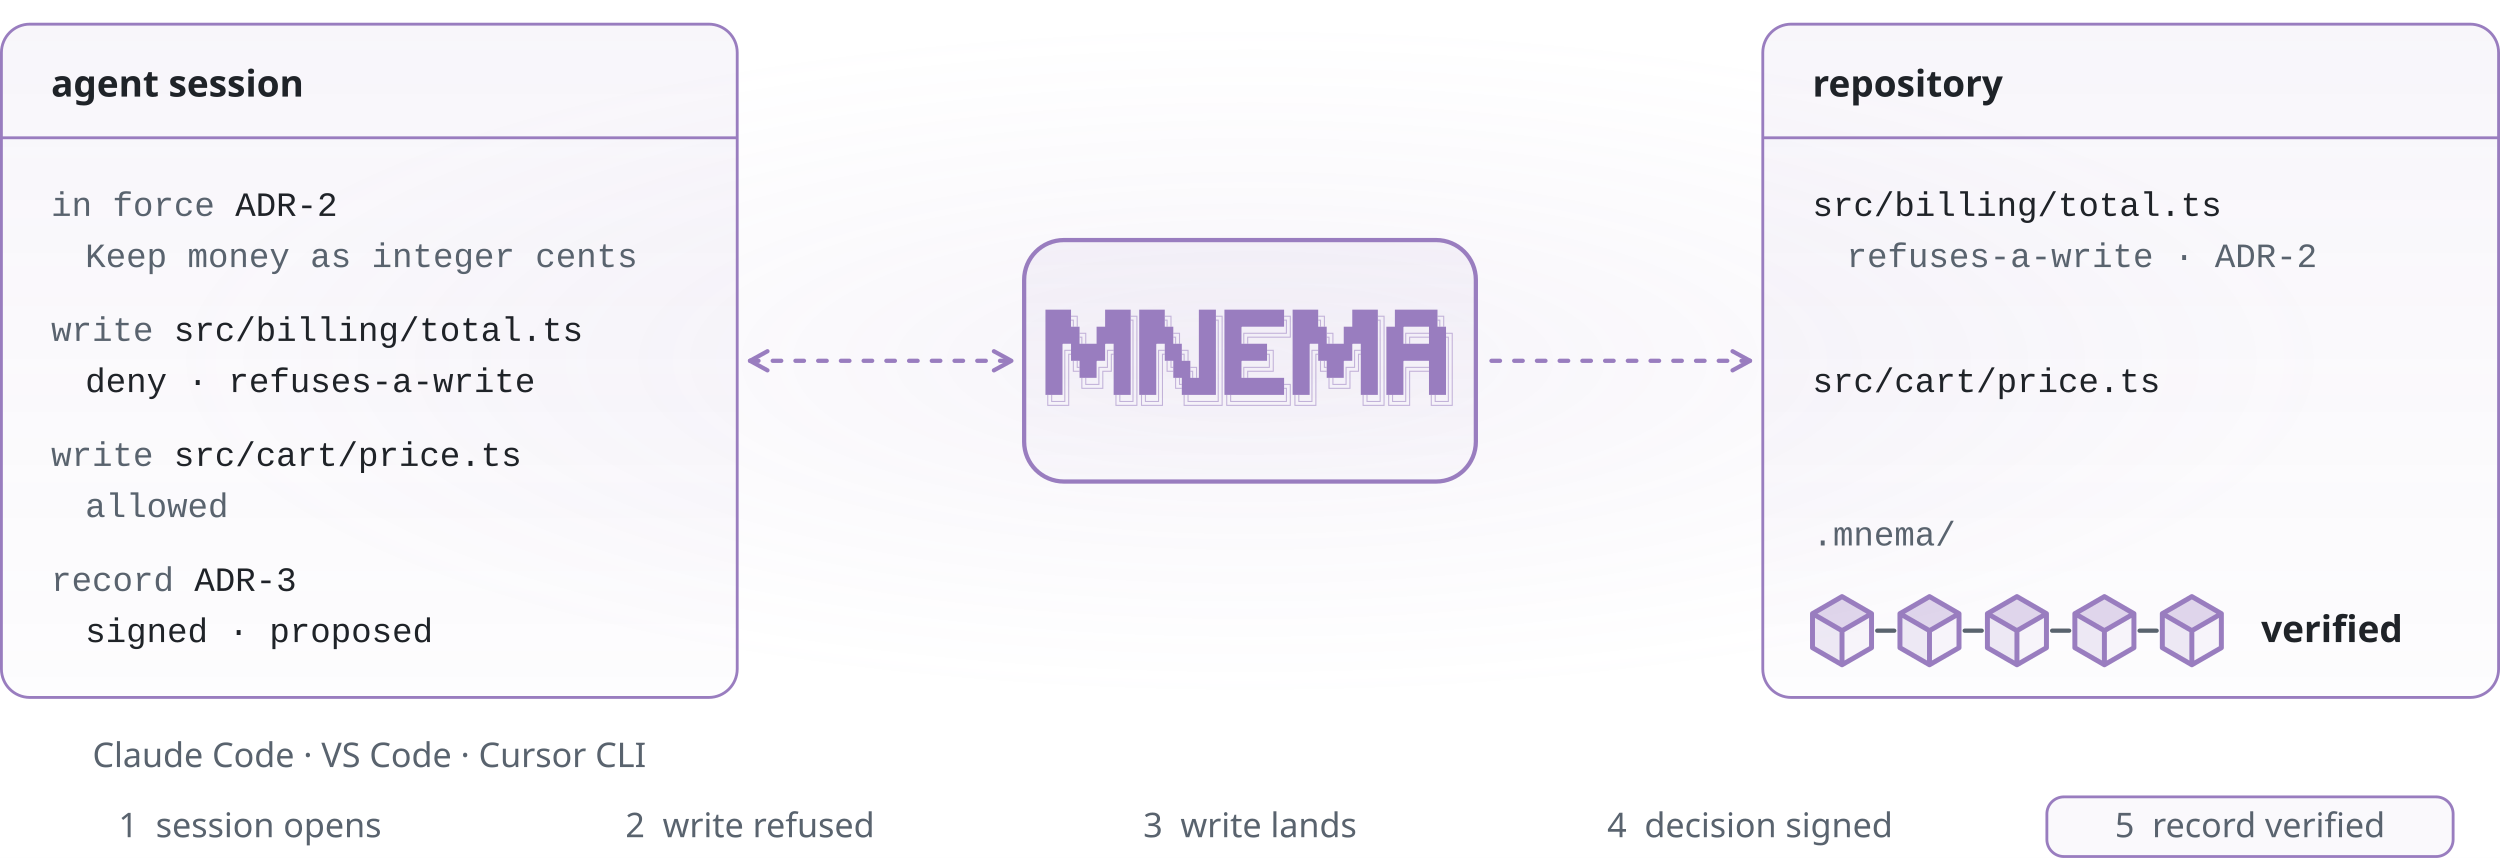
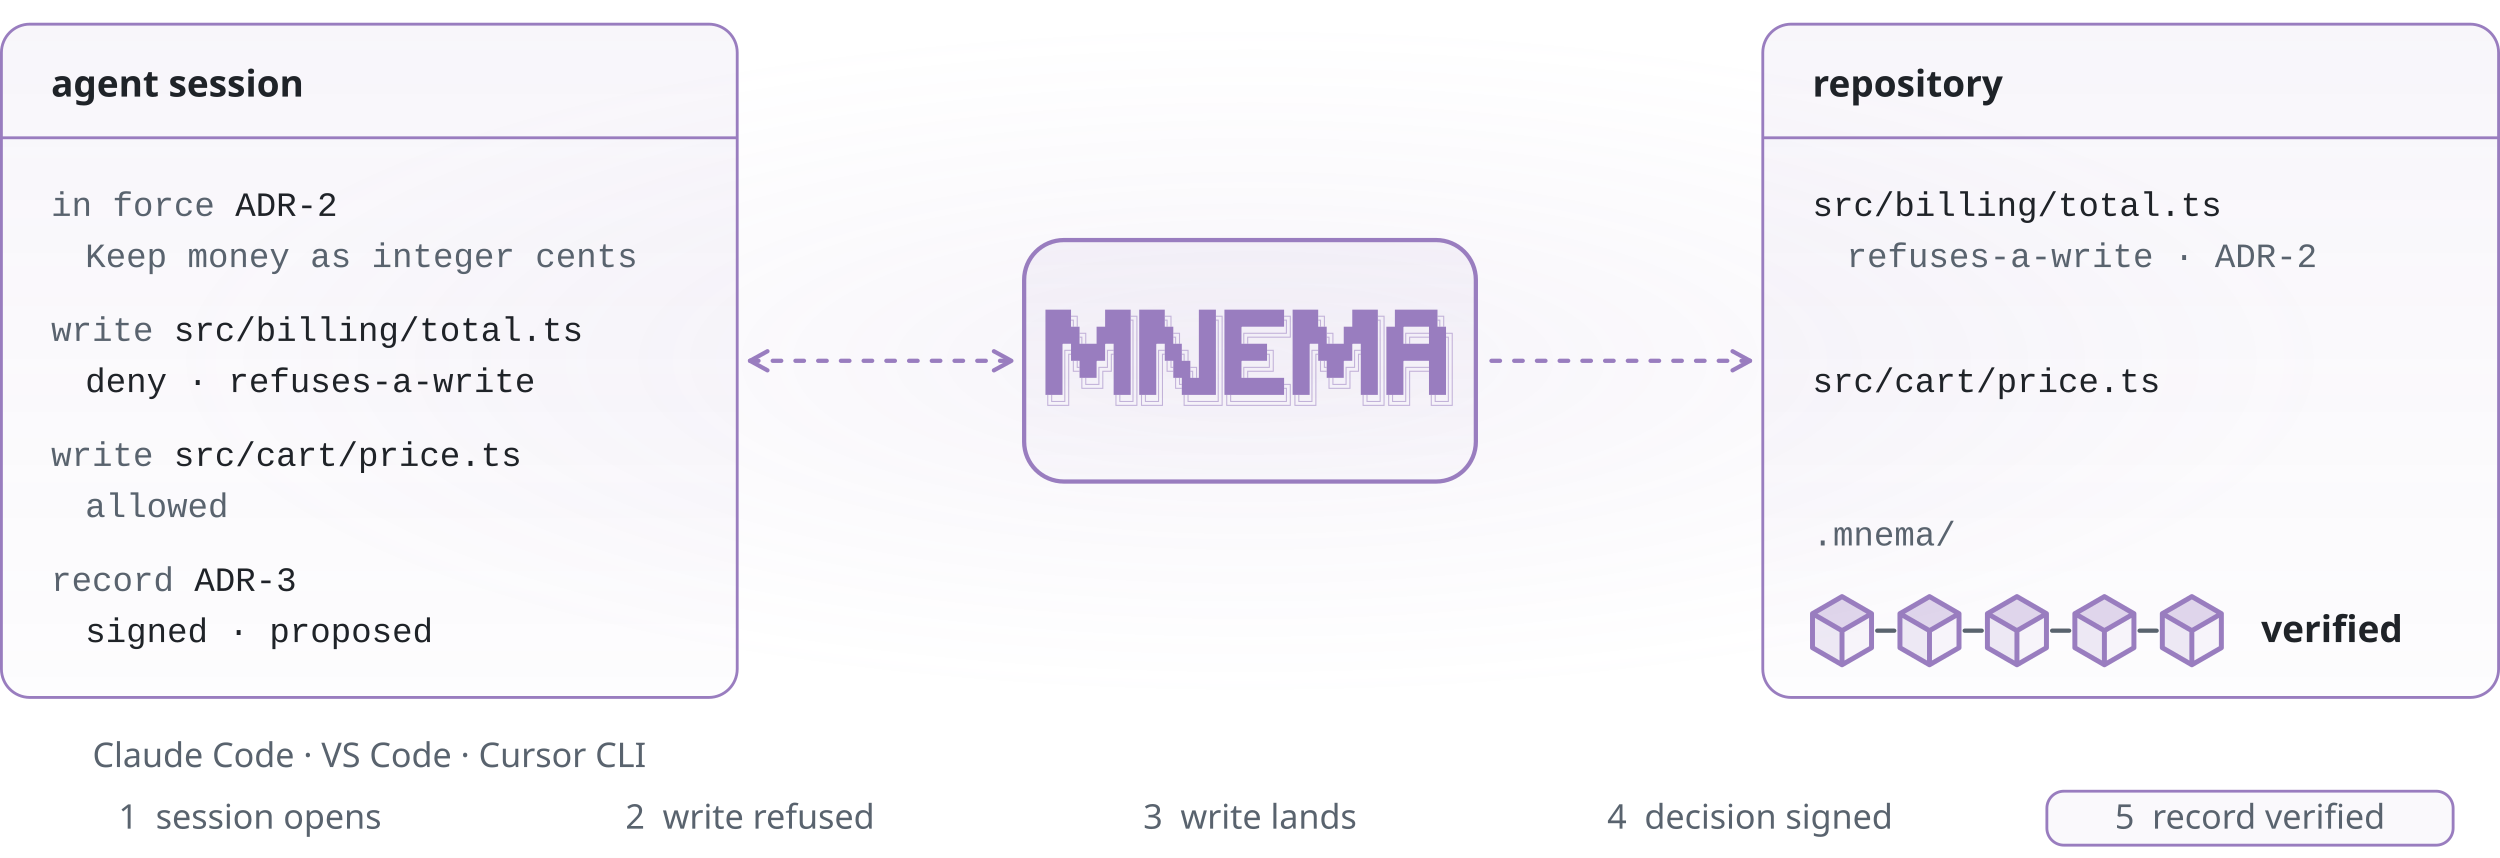
<svg xmlns="http://www.w3.org/2000/svg" width="880" height="302" viewBox="0 0 880 302" role="img" aria-label="How mnema fits: a session opens with the decisions in force, a write under a refusing rule is denied, a write elsewhere lands, a recorded decision is signed into the chain, and mnema verify checks it">
  <style>
.a{animation-duration:14s;animation-iteration-count:infinite;animation-timing-function:ease-in-out}
@keyframes k0{0%{opacity:0}8.57%{opacity:0}10.71%{opacity:1}92.86%{opacity:1}95%{opacity:0}100%{opacity:0}}
@keyframes k1{0%{opacity:0}8.57%{opacity:0}10.71%{opacity:1}92.86%{opacity:1}95%{opacity:0}100%{opacity:0}}
@keyframes k2{0%{opacity:0}8.57%{opacity:0}10.71%{opacity:1}92.86%{opacity:1}95%{opacity:0}100%{opacity:0}}
@keyframes k3{0%{opacity:0}20%{opacity:0}22.14%{opacity:1}92.86%{opacity:1}95%{opacity:0}100%{opacity:0}}
@keyframes k4{0%{opacity:0}20%{opacity:0}22.14%{opacity:1}92.86%{opacity:1}95%{opacity:0}100%{opacity:0}}
@keyframes k5{0%{opacity:0}35.71%{opacity:0}37.86%{opacity:1}92.86%{opacity:1}95%{opacity:0}100%{opacity:0}}
@keyframes k6{0%{opacity:0}42.86%{opacity:0}45%{opacity:1}92.86%{opacity:1}95%{opacity:0}100%{opacity:0}}
@keyframes k7{0%{opacity:0}42.86%{opacity:0}45%{opacity:1}92.86%{opacity:1}95%{opacity:0}100%{opacity:0}}
@keyframes k8{0%{opacity:0}55.71%{opacity:0}57.86%{opacity:1}92.86%{opacity:1}95%{opacity:0}100%{opacity:0}}
@keyframes k9{0%{opacity:0}64.29%{opacity:0}66.43%{opacity:1}92.86%{opacity:1}95%{opacity:0}100%{opacity:0}}
@keyframes k10{0%{opacity:0}64.29%{opacity:0}66.43%{opacity:1}92.86%{opacity:1}95%{opacity:0}100%{opacity:0}}
@keyframes k11{0%{opacity:0}72.86%{opacity:0}75%{opacity:1}92.86%{opacity:1}95%{opacity:0}100%{opacity:0}}
@keyframes k12{0%{opacity:0}55.71%{opacity:0}57.86%{opacity:1}60.71%{opacity:1}62.86%{opacity:0}100%{opacity:0}}
@keyframes k13{0%{opacity:0}35.71%{opacity:0}37.86%{opacity:1}92.86%{opacity:1}95%{opacity:0}100%{opacity:0}}
@keyframes k14{0%{opacity:0}78.57%{opacity:0}80.71%{opacity:1}92.86%{opacity:1}95%{opacity:0}100%{opacity:0}}
@keyframes k15{0%{opacity:0}35.71%{opacity:0}36.79%{opacity:1}40.36%{opacity:0}100%{opacity:0}}
@keyframes k16{0%{opacity:0}78.57%{opacity:0}79.64%{opacity:1}83.21%{opacity:0}100%{opacity:0}}
@keyframes k17{0%{opacity:0}79.64%{opacity:0}80.71%{opacity:1}84.29%{opacity:0}100%{opacity:0}}
@keyframes k18{0%{opacity:0}80.36%{opacity:0}81.43%{opacity:1}85%{opacity:0}100%{opacity:0}}
@keyframes k19{0%{opacity:0}81.07%{opacity:0}82.14%{opacity:1}85.71%{opacity:0}100%{opacity:0}}
@keyframes k20{0%{opacity:0}81.79%{opacity:0}82.86%{opacity:1}86.43%{opacity:0}100%{opacity:0}}
@keyframes k21{0%{opacity:0}82.5%{opacity:0}83.57%{opacity:1}87.14%{opacity:0}100%{opacity:0}}
@keyframes k22{0%{opacity:0}85.71%{opacity:0}87.86%{opacity:1}92.86%{opacity:1}95%{opacity:0}100%{opacity:0}}
@keyframes k23{0%{transform:translate(356px,127px)}2.86%{transform:translate(356px,127px)}8.57%{transform:translate(264px,127px)}9.29%{transform:translate(264px,127px)}10%{transform:translate(356px,127px)}100%{transform:translate(356px,127px)}}
@keyframes k24{0%{opacity:0}2.5%{opacity:0}3.57%{opacity:1}7.86%{opacity:1}8.93%{opacity:0}100%{opacity:0}}
@keyframes k25{0%{opacity:0}8.21%{opacity:0}9.29%{opacity:1}12.86%{opacity:0}100%{opacity:0}}
@keyframes k26{0%{transform:translate(264px,127px)}20%{transform:translate(264px,127px)}25.71%{transform:translate(356px,127px)}26.43%{transform:translate(356px,127px)}27.14%{transform:translate(264px,127px)}100%{transform:translate(264px,127px)}}
@keyframes k27{0%{opacity:0}19.64%{opacity:0}20.71%{opacity:1}25%{opacity:1}26.07%{opacity:0}100%{opacity:0}}
@keyframes k28{0%{opacity:0}25.71%{opacity:0}26.79%{opacity:1}31.07%{opacity:0}100%{opacity:0}}
@keyframes k29{0%{transform:translate(356px,127px)}30%{transform:translate(356px,127px)}35.71%{transform:translate(264px,127px)}36.43%{transform:translate(264px,127px)}37.14%{transform:translate(356px,127px)}100%{transform:translate(356px,127px)}}
@keyframes k30{0%{opacity:0}29.64%{opacity:0}30.71%{opacity:1}35%{opacity:1}36.07%{opacity:0}100%{opacity:0}}
@keyframes k31{0%{opacity:0}35.36%{opacity:0}36.43%{opacity:1}40%{opacity:0}100%{opacity:0}}
@keyframes k32{0%{transform:translate(524px,127px)}30%{transform:translate(524px,127px)}35.71%{transform:translate(616px,127px)}36.43%{transform:translate(616px,127px)}37.14%{transform:translate(524px,127px)}100%{transform:translate(524px,127px)}}
@keyframes k33{0%{opacity:0}29.64%{opacity:0}30.71%{opacity:1}35%{opacity:1}36.07%{opacity:0}100%{opacity:0}}
@keyframes k34{0%{opacity:0}35.36%{opacity:0}36.43%{opacity:1}40%{opacity:0}100%{opacity:0}}
@keyframes k35{0%{transform:translate(264px,127px)}42.86%{transform:translate(264px,127px)}48.21%{transform:translate(356px,127px)}48.93%{transform:translate(356px,127px)}49.64%{transform:translate(264px,127px)}100%{transform:translate(264px,127px)}}
@keyframes k36{0%{opacity:0}42.5%{opacity:0}43.57%{opacity:1}47.5%{opacity:1}48.57%{opacity:0}100%{opacity:0}}
@keyframes k37{0%{opacity:0}48.21%{opacity:0}49.29%{opacity:1}53.57%{opacity:0}100%{opacity:0}}
@keyframes k38{0%{transform:translate(524px,127px)}50%{transform:translate(524px,127px)}55.71%{transform:translate(616px,127px)}56.43%{transform:translate(616px,127px)}57.14%{transform:translate(524px,127px)}100%{transform:translate(524px,127px)}}
@keyframes k39{0%{opacity:0}49.64%{opacity:0}50.71%{opacity:1}55%{opacity:1}56.07%{opacity:0}100%{opacity:0}}
@keyframes k40{0%{opacity:0}55.36%{opacity:0}56.43%{opacity:1}60%{opacity:0}100%{opacity:0}}
@keyframes k41{0%{transform:translate(264px,127px)}64.29%{transform:translate(264px,127px)}70%{transform:translate(356px,127px)}70.71%{transform:translate(356px,127px)}71.43%{transform:translate(264px,127px)}100%{transform:translate(264px,127px)}}
@keyframes k42{0%{opacity:0}63.93%{opacity:0}65%{opacity:1}69.29%{opacity:1}70.36%{opacity:0}100%{opacity:0}}
@keyframes k43{0%{opacity:0}70%{opacity:0}71.07%{opacity:1}75.36%{opacity:0}100%{opacity:0}}
@keyframes k44{0%{transform:translate(524px,127px)}72.86%{transform:translate(524px,127px)}78.57%{transform:translate(616px,127px)}79.29%{transform:translate(616px,127px)}80%{transform:translate(524px,127px)}100%{transform:translate(524px,127px)}}
@keyframes k45{0%{opacity:0}72.5%{opacity:0}73.57%{opacity:1}77.86%{opacity:1}78.93%{opacity:0}100%{opacity:0}}
@keyframes k46{0%{opacity:0}78.21%{opacity:0}79.29%{opacity:1}82.86%{opacity:0}100%{opacity:0}}
@keyframes k47{0%{opacity:0}1.43%{opacity:0}3.57%{opacity:1}16.43%{opacity:1}18.57%{opacity:0}100%{opacity:0}}
@keyframes k48{0%{opacity:0}19.29%{opacity:0}21.43%{opacity:1}39.29%{opacity:1}41.43%{opacity:0}100%{opacity:0}}
@keyframes k49{0%{opacity:0}42.14%{opacity:0}44.29%{opacity:1}60.71%{opacity:1}62.86%{opacity:0}100%{opacity:0}}
@keyframes k50{0%{opacity:0}63.57%{opacity:0}65.71%{opacity:1}80%{opacity:1}82.14%{opacity:0}100%{opacity:0}}
@keyframes k51{0%{opacity:0}82.86%{opacity:0}85%{opacity:1}92.86%{opacity:1}95%{opacity:0}100%{opacity:0}}
@media (prefers-reduced-motion: reduce){.a{animation:none!important}}
</style>
  <defs>
    <radialGradient id="glow" cx="0.5" cy="0.5" r="0.5">
      <stop offset="0" stop-color="#997dbf" stop-opacity="0.08" />
      <stop offset="0.6" stop-color="#997dbf" stop-opacity="0.03" />
      <stop offset="1" stop-color="#997dbf" stop-opacity="0" />
    </radialGradient>
    <linearGradient id="tint" x1="0" y1="0" x2="0" y2="1">
      <stop offset="0" stop-color="#997dbf" stop-opacity="0.07" />
      <stop offset="1" stop-color="#997dbf" stop-opacity="0.02" />
    </linearGradient>
  </defs>
  <rect width="880" height="302" fill="#ffffff" />
  <ellipse cx="440" cy="127" rx="380" ry="119" fill="url(#glow)" />
  <rect x="0.5" y="8.5" width="259" height="237" rx="10" fill="url(#tint)" stroke="#997dbf" />
  <text x="18" y="34" font-family="-apple-system,BlinkMacSystemFont,'Segoe UI','Noto Sans',Helvetica,Arial,sans-serif" font-size="13" font-weight="600" fill="#1f2328">agent session</text>
  <path d="M0.5 48.5H259.5" stroke="#997dbf" />
  <rect x="620.5" y="8.5" width="259" height="237" rx="10" fill="url(#tint)" stroke="#997dbf" />
  <text x="638" y="34" font-family="-apple-system,BlinkMacSystemFont,'Segoe UI','Noto Sans',Helvetica,Arial,sans-serif" font-size="13" font-weight="600" fill="#1f2328">repository</text>
  <path d="M620.5 48.5H879.5" stroke="#997dbf" />
  <text x="130" y="270" font-family="-apple-system,BlinkMacSystemFont,'Segoe UI','Noto Sans',Helvetica,Arial,sans-serif" font-size="12" fill="#59636e" text-anchor="middle">Claude Code · VS Code · Cursor CLI</text>
  <rect x="360.5" y="84.5" width="159" height="85" rx="14" fill="url(#tint)" stroke="#997dbf" stroke-width="1.5" />
  <g transform="translate(368 109) scale(0.25)">
    <path data-of="blocks" fill="#997dbf" d="M0 0h12.5v24.5h-12.5zM12 0h12.5v24.5h-12.5zM24 0h12v24.5h-12zM84 0h12.5v24.5h-12.5zM96 0h12.5v24.5h-12.5zM108 0h12v24.5h-12zM132 0h12.5v24.5h-12.5zM144 0h12.5v24.5h-12.5zM156 0h12v24.5h-12zM216 0h12.5v24.5h-12.5zM228 0h12v24.5h-12zM252 0h12.5v24.5h-12.5zM264 0h12.5v24.5h-12.5zM276 0h12.5v24h-12.5zM288 0h12.5v24h-12.5zM300 0h12.5v24h-12.5zM312 0h12.5v24h-12.5zM324 0h12v24h-12zM348 0h12.5v24.5h-12.5zM360 0h12.5v24.5h-12.5zM372 0h12v24.5h-12zM432 0h12.5v24.5h-12.5zM444 0h12.5v24.5h-12.5zM456 0h12v24.5h-12zM492 0h12.5v24.5h-12.5zM504 0h12.5v24h-12.5zM516 0h12.5v24h-12.5zM528 0h12.5v24h-12.5zM540 0h12v24.5h-12zM0 24h12.5v24.5h-12.5zM12 24h12.5v24.5h-12.5zM24 24h12.5v24h-12.5zM36 24h12v24.5h-12zM72 24h12.5v24.5h-12.5zM84 24h12.5v24h-12.5zM96 24h12.5v24.5h-12.5zM108 24h12v24.5h-12zM132 24h12.5v24.5h-12.5zM144 24h12.5v24.5h-12.5zM156 24h12.5v24h-12.5zM168 24h12v24.5h-12zM216 24h12.5v24.5h-12.5zM228 24h12v24.5h-12zM252 24h12.5v24.5h-12.5zM264 24h12v24.5h-12zM348 24h12.5v24.5h-12.5zM360 24h12.5v24.5h-12.5zM372 24h12.5v24h-12.5zM384 24h12v24.5h-12zM420 24h12.5v24.5h-12.5zM432 24h12.5v24h-12.5zM444 24h12.5v24.5h-12.5zM456 24h12v24.5h-12zM480 24h12.5v24.5h-12.5zM492 24h12v24.5h-12zM540 24h12.5v24.5h-12.5zM552 24h12v24.5h-12zM0 48h12.5v24.5h-12.5zM12 48h12v24.5h-12zM36 48h12.5v24h-12.5zM48 48h12.5v24.5h-12.5zM60 48h12.5v24.5h-12.5zM72 48h12v24h-12zM96 48h12.5v24.5h-12.5zM108 48h12v24.5h-12zM132 48h12.5v24.5h-12.5zM144 48h12v24.5h-12zM168 48h12.5v24h-12.5zM180 48h12v24.5h-12zM216 48h12.5v24.5h-12.5zM228 48h12v24.5h-12zM252 48h12.5v24.5h-12.5zM264 48h12.5v24.5h-12.5zM276 48h12.5v24h-12.5zM288 48h12.5v24h-12.5zM300 48h12v24h-12zM348 48h12.5v24.5h-12.5zM360 48h12v24.5h-12zM384 48h12.5v24h-12.5zM396 48h12.5v24.5h-12.5zM408 48h12.5v24.5h-12.5zM420 48h12v24h-12zM444 48h12.5v24.5h-12.5zM456 48h12v24.5h-12zM480 48h12.5v24.5h-12.5zM492 48h12.5v24.5h-12.5zM504 48h12.5v24h-12.5zM516 48h12.5v24h-12.5zM528 48h12.5v24h-12.5zM540 48h12.5v24.5h-12.5zM552 48h12v24.5h-12zM0 72h12.5v24.5h-12.5zM12 72h12v24.5h-12zM48 72h12.5v24h-12.5zM60 72h12v24h-12zM96 72h12.5v24.5h-12.5zM108 72h12v24.5h-12zM132 72h12.5v24.5h-12.5zM144 72h12v24.5h-12zM180 72h12.5v24h-12.5zM192 72h12v24.5h-12zM216 72h12.5v24.5h-12.5zM228 72h12v24.5h-12zM252 72h12.5v24.5h-12.5zM264 72h12v24.5h-12zM348 72h12.5v24.5h-12.5zM360 72h12v24.5h-12zM396 72h12.5v24h-12.5zM408 72h12v24h-12zM444 72h12.5v24.5h-12.5zM456 72h12v24.5h-12zM480 72h12.5v24.5h-12.5zM492 72h12v24.5h-12zM540 72h12.5v24.5h-12.5zM552 72h12v24.5h-12zM0 96h12.5v24h-12.5zM12 96h12v24h-12zM96 96h12.5v24h-12.5zM108 96h12v24h-12zM132 96h12.5v24h-12.5zM144 96h12v24h-12zM192 96h12.5v24h-12.5zM204 96h12.5v24h-12.5zM216 96h12.5v24h-12.5zM228 96h12v24h-12zM252 96h12.5v24h-12.5zM264 96h12.5v24h-12.5zM276 96h12.5v24h-12.5zM288 96h12.5v24h-12.5zM300 96h12.5v24h-12.5zM312 96h12.5v24h-12.5zM324 96h12v24h-12zM348 96h12.5v24h-12.5zM360 96h12v24h-12zM444 96h12.5v24h-12.5zM456 96h12v24h-12zM480 96h12.5v24h-12.5zM492 96h12v24h-12zM540 96h12.5v24h-12.5zM552 96h12v24h-12z" />
    <path data-of="lines" fill="none" stroke="#997dbf" stroke-opacity="0.55" stroke-width="1.5" stroke-linejoin="miter" d="M36 9.25L44.75 9.25L44.75 24M36 14.75L39.25 14.75L39.25 24M120 9.25L128.75 9.25L128.75 24M120 14.75L123.25 14.75L123.25 24M168 9.25L176.75 9.25L176.75 24M168 14.75L171.25 14.75L171.25 24M240 9.25L248.75 9.25L248.75 24M240 14.75L243.25 14.75L243.25 24M336 9.25L344.75 9.25L344.75 24M336 14.75L339.25 14.75L339.25 24M384 9.25L392.75 9.25L392.75 24M384 14.75L387.25 14.75L387.25 24M468 9.25L476.75 9.25L476.75 24M468 14.75L471.25 14.75L471.25 24M552 9.25L560.75 9.25L560.75 24M552 14.75L555.25 14.75L555.25 24M48 33.25L56.75 33.25L56.75 48M48 38.75L51.25 38.75L51.25 48M123.25 24L123.25 48M128.75 24L128.75 48M180 33.25L188.75 33.25L188.75 48M180 38.75L183.25 38.75L183.25 48M243.25 24L243.25 48M248.75 24L248.75 48M288 33.25L279.25 33.25L279.25 48M288 38.75L284.75 38.75L284.75 48M288 33.25L300 33.25M288 38.75L300 38.75M300 33.25L312 33.25M300 38.75L312 38.75M312 33.25L324 33.25M312 38.75L324 38.75M324 33.25L336 33.25M324 38.75L336 38.75M344.75 24L344.75 38.75L336 38.75M339.25 24L339.25 33.25L336 33.25M396 33.25L404.75 33.25L404.75 48M396 38.75L399.25 38.75L399.25 48M471.25 24L471.25 48M476.75 24L476.75 48M516 33.25L507.25 33.25L507.25 48M516 38.75L512.75 38.75L512.75 48M516 33.25L528 33.25M516 38.75L528 38.75M528 33.25L540 33.25M528 38.75L540 38.75M564 33.25L572.75 33.25L572.75 48M564 38.75L567.25 38.75L567.25 48M36 57.25L27.25 57.25L27.25 72M36 62.75L32.75 62.75L32.75 72M96 57.25L87.25 57.25L87.25 72M96 62.75L92.75 62.75L92.75 72M123.25 48L123.25 72M128.75 48L128.75 72M168 57.25L159.25 57.25L159.25 72M168 62.75L164.75 62.75L164.75 72M192 57.25L200.75 57.25L200.75 72M192 62.75L195.25 62.75L195.25 72M243.25 48L243.25 72M248.75 48L248.75 72M312 57.25L320.75 57.25L320.75 72M312 62.75L315.25 62.75L315.25 72M384 57.25L375.25 57.25L375.25 72M384 62.75L380.75 62.75L380.75 72M444 57.25L435.25 57.25L435.25 72M444 62.75L440.75 62.75L440.75 72M471.25 48L471.25 72M476.75 48L476.75 72M567.25 48L567.25 72M572.75 48L572.75 72M27.25 72L27.25 96M32.75 72L32.75 96M39.25 72L39.25 86.75L48 86.75M44.75 72L44.75 81.25L48 81.25M84 81.25L75.25 81.25L75.25 96M84 86.75L80.75 86.75L80.75 96M92.75 72L92.75 86.75L84 86.75M87.25 72L87.25 81.25L84 81.25M123.25 72L123.25 96M128.75 72L128.75 96M159.25 72L159.25 96M164.75 72L164.75 96M171.25 72L171.25 86.75L180 86.75M176.75 72L176.75 81.25L180 81.25M204 81.25L212.75 81.25L212.75 96M204 86.75L207.25 86.75L207.25 96M243.25 72L243.25 96M248.75 72L248.75 96M288 81.25L279.25 81.25L279.25 96M288 86.75L284.75 86.75L284.75 96M288 81.25L300 81.25M288 86.75L300 86.75M300 81.25L312 81.25M300 86.75L312 86.75M320.75 72L320.75 86.75L312 86.75M315.25 72L315.25 81.25L312 81.25M375.25 72L375.25 96M380.75 72L380.75 96M387.25 72L387.25 86.75L396 86.75M392.75 72L392.75 81.25L396 81.25M432 81.25L423.25 81.25L423.25 96M432 86.75L428.75 86.75L428.75 96M440.75 72L440.75 86.75L432 86.75M435.25 72L435.25 81.25L432 81.25M471.25 72L471.25 96M476.75 72L476.75 96M516 81.25L507.25 81.25L507.25 96M516 86.75L512.75 86.75L512.75 96M516 81.25L528 81.25M516 86.75L528 86.75M528 81.25L540 81.25M528 86.75L540 86.75M567.25 72L567.25 96M572.75 72L572.75 96M27.25 96L27.25 120M32.75 96L32.75 120M51.25 96L51.25 110.75L60 110.75M56.75 96L56.75 105.25L60 105.25M60 105.25L72 105.25M60 110.75L72 110.75M80.75 96L80.75 110.75L72 110.75M75.25 96L75.25 105.25L72 105.25M123.25 96L123.25 120M128.75 96L128.75 120M159.25 96L159.25 120M164.75 96L164.75 120M183.25 96L183.25 110.75L192 110.75M188.75 96L188.75 105.25L192 105.25M243.25 96L243.25 120M248.75 96L248.75 120M336 105.25L344.75 105.25L344.75 120M336 110.75L339.25 110.75L339.25 120M375.25 96L375.25 120M380.75 96L380.75 120M399.25 96L399.25 110.75L408 110.75M404.75 96L404.75 105.25L408 105.25M408 105.25L420 105.25M408 110.75L420 110.75M428.75 96L428.75 110.75L420 110.75M423.25 96L423.25 105.25L420 105.25M471.25 96L471.25 120M476.75 96L476.75 120M507.25 96L507.25 120M512.75 96L512.75 120M567.25 96L567.25 120M572.75 96L572.75 120M3.25 120L3.25 134.75L12 134.75M8.75 120L8.75 129.25L12 129.25M12 129.25L24 129.25M12 134.75L24 134.75M32.75 120L32.75 134.75L24 134.75M27.25 120L27.25 129.25L24 129.25M99.25 120L99.25 134.75L108 134.75M104.75 120L104.75 129.25L108 129.25M108 129.25L120 129.25M108 134.75L120 134.75M128.75 120L128.75 134.75L120 134.75M123.25 120L123.25 129.25L120 129.25M135.25 120L135.25 134.75L144 134.75M140.75 120L140.75 129.25L144 129.25M144 129.25L156 129.25M144 134.75L156 134.75M164.75 120L164.75 134.75L156 134.75M159.25 120L159.25 129.25L156 129.25M195.25 120L195.25 134.75L204 134.75M200.75 120L200.75 129.25L204 129.25M204 129.25L216 129.25M204 134.75L216 134.75M216 129.25L228 129.25M216 134.75L228 134.75M228 129.25L240 129.25M228 134.75L240 134.75M248.75 120L248.75 134.75L240 134.75M243.25 120L243.25 129.25L240 129.25M255.25 120L255.25 134.75L264 134.75M260.75 120L260.75 129.25L264 129.25M264 129.25L276 129.25M264 134.75L276 134.75M276 129.25L288 129.25M276 134.75L288 134.75M288 129.25L300 129.25M288 134.75L300 134.75M300 129.25L312 129.25M300 134.75L312 134.75M312 129.25L324 129.25M312 134.75L324 134.75M324 129.25L336 129.25M324 134.75L336 134.75M344.75 120L344.75 134.75L336 134.75M339.25 120L339.25 129.25L336 129.25M351.25 120L351.25 134.75L360 134.75M356.75 120L356.75 129.25L360 129.25M360 129.25L372 129.25M360 134.75L372 134.75M380.75 120L380.75 134.75L372 134.75M375.25 120L375.25 129.25L372 129.25M447.25 120L447.25 134.75L456 134.75M452.75 120L452.75 129.25L456 129.25M456 129.25L468 129.25M456 134.75L468 134.75M476.75 120L476.75 134.75L468 134.75M471.25 120L471.25 129.25L468 129.25M483.25 120L483.25 134.75L492 134.75M488.75 120L488.75 129.25L492 129.25M492 129.25L504 129.25M492 134.75L504 134.75M512.75 120L512.75 134.75L504 134.75M507.25 120L507.25 129.25L504 129.25M543.25 120L543.25 134.75L552 134.75M548.75 120L548.75 129.25L552 129.25M552 129.25L564 129.25M552 134.75L564 134.75M572.75 120L572.75 134.75L564 134.75M567.25 120L567.25 129.25L564 129.25" />
  </g>
  <path d="M264 127L356 127" fill="none" stroke="#997dbf" stroke-dasharray="3 5" stroke-linecap="round" stroke-width="1.5" />
  <path d="M349.86 123.64L356 127L349.86 130.36M270.14 130.36L264 127L270.14 123.64" fill="none" stroke="#997dbf" stroke-width="1.5" stroke-linecap="round" stroke-linejoin="round" />
  <path d="M616 127L524 127" fill="none" stroke="#997dbf" stroke-dasharray="3 5" stroke-linecap="round" stroke-width="1.5" />
  <path d="M609.86 123.64L616 127L609.86 130.36" fill="none" stroke="#997dbf" stroke-width="1.5" stroke-linecap="round" stroke-linejoin="round" />
  <text class="a" style="animation-name:k0" x="18" y="76" font-family="ui-monospace,SFMono-Regular,'SF Mono',Menlo,Consolas,'Liberation Mono',monospace" font-size="12" fill="#59636e">in force</text>
  <text class="a" style="animation-name:k1" x="82.8" y="76" font-family="ui-monospace,SFMono-Regular,'SF Mono',Menlo,Consolas,'Liberation Mono',monospace" font-size="12" fill="#1f2328">ADR-2</text>
  <text class="a" style="animation-name:k2" x="30" y="94" font-family="ui-monospace,SFMono-Regular,'SF Mono',Menlo,Consolas,'Liberation Mono',monospace" font-size="12" fill="#59636e">Keep money as integer cents</text>
  <text class="a" style="animation-name:k3" x="18" y="120" font-family="ui-monospace,SFMono-Regular,'SF Mono',Menlo,Consolas,'Liberation Mono',monospace" font-size="12" fill="#59636e">write</text>
  <text class="a" style="animation-name:k4" x="61.2" y="120" font-family="ui-monospace,SFMono-Regular,'SF Mono',Menlo,Consolas,'Liberation Mono',monospace" font-size="12" fill="#1f2328">src/billing/total.ts</text>
  <text class="a" style="animation-name:k5" x="30" y="138" font-family="ui-monospace,SFMono-Regular,'SF Mono',Menlo,Consolas,'Liberation Mono',monospace" font-size="12" fill="#1f2328">deny · refuses-a-write</text>
  <text class="a" style="animation-name:k6" x="18" y="164" font-family="ui-monospace,SFMono-Regular,'SF Mono',Menlo,Consolas,'Liberation Mono',monospace" font-size="12" fill="#59636e">write</text>
  <text class="a" style="animation-name:k7" x="61.2" y="164" font-family="ui-monospace,SFMono-Regular,'SF Mono',Menlo,Consolas,'Liberation Mono',monospace" font-size="12" fill="#1f2328">src/cart/price.ts</text>
  <text class="a" style="animation-name:k8" x="30" y="182" font-family="ui-monospace,SFMono-Regular,'SF Mono',Menlo,Consolas,'Liberation Mono',monospace" font-size="12" fill="#59636e">allowed</text>
  <text class="a" style="animation-name:k9" x="18" y="208" font-family="ui-monospace,SFMono-Regular,'SF Mono',Menlo,Consolas,'Liberation Mono',monospace" font-size="12" fill="#59636e">record</text>
  <text class="a" style="animation-name:k10" x="68.4" y="208" font-family="ui-monospace,SFMono-Regular,'SF Mono',Menlo,Consolas,'Liberation Mono',monospace" font-size="12" fill="#1f2328">ADR-3</text>
  <text class="a" style="animation-name:k11" x="30" y="226" font-family="ui-monospace,SFMono-Regular,'SF Mono',Menlo,Consolas,'Liberation Mono',monospace" font-size="12" fill="#1f2328">signed · proposed</text>
  <text x="638" y="76" font-family="ui-monospace,SFMono-Regular,'SF Mono',Menlo,Consolas,'Liberation Mono',monospace" font-size="12" fill="#1f2328">src/billing/total.ts</text>
  <text x="650" y="94" font-family="ui-monospace,SFMono-Regular,'SF Mono',Menlo,Consolas,'Liberation Mono',monospace" font-size="12" fill="#59636e">refuses-a-write · ADR-2</text>
  <rect class="a" style="animation-name:k12" opacity="0" x="630" y="122" width="240" height="24" rx="6" fill="#997dbf" fill-opacity="0.16" stroke="#997dbf" stroke-opacity="0.7" />
  <text x="638" y="138" font-family="ui-monospace,SFMono-Regular,'SF Mono',Menlo,Consolas,'Liberation Mono',monospace" font-size="12" fill="#1f2328">src/cart/price.ts</text>
  <text x="638" y="192" font-family="ui-monospace,SFMono-Regular,'SF Mono',Menlo,Consolas,'Liberation Mono',monospace" font-size="12" fill="#59636e">.mnema/</text>
  <path d="M648.39 210L658.78 216L648.39 222L638 216z" fill="#997dbf" fill-opacity="0.3" />
  <path d="M638 216L648.39 222L648.39 234L638 228z" fill="#997dbf" fill-opacity="0.16" />
  <path d="M648.39 222L658.78 216L658.78 228L648.39 234z" fill="#997dbf" fill-opacity="0.06" />
  <path d="M648.39 210L658.78 216L658.78 228L648.39 234L638 228L638 216zM638 216L648.39 222L658.78 216M648.39 222V234" fill="none" stroke="#997dbf" stroke-width="1.75" stroke-linejoin="round" />
  <path d="M660.78 222H666.78" stroke="#59636e" stroke-width="1.5" stroke-linecap="round" />
  <path d="M679.18 210L689.57 216L679.18 222L668.78 216z" fill="#997dbf" fill-opacity="0.3" />
  <path d="M668.78 216L679.18 222L679.18 234L668.78 228z" fill="#997dbf" fill-opacity="0.16" />
  <path d="M679.18 222L689.57 216L689.57 228L679.18 234z" fill="#997dbf" fill-opacity="0.06" />
  <path d="M679.18 210L689.57 216L689.57 228L679.18 234L668.78 228L668.78 216zM668.78 216L679.18 222L689.57 216M679.18 222V234" fill="none" stroke="#997dbf" stroke-width="1.75" stroke-linejoin="round" />
  <path d="M691.57 222H697.57" stroke="#59636e" stroke-width="1.5" stroke-linecap="round" />
  <path d="M709.96 210L720.35 216L709.96 222L699.57 216z" fill="#997dbf" fill-opacity="0.3" />
  <path d="M699.57 216L709.96 222L709.96 234L699.57 228z" fill="#997dbf" fill-opacity="0.16" />
  <path d="M709.96 222L720.35 216L720.35 228L709.96 234z" fill="#997dbf" fill-opacity="0.06" />
  <path d="M709.96 210L720.35 216L720.35 228L709.96 234L699.57 228L699.57 216zM699.57 216L709.96 222L720.35 216M709.96 222V234" fill="none" stroke="#997dbf" stroke-width="1.75" stroke-linejoin="round" />
  <g class="a" style="animation-name:k13">
    <path d="M722.35 222H728.35" stroke="#59636e" stroke-width="1.5" stroke-linecap="round" />
    <path d="M740.75 210L751.14 216L740.75 222L730.35 216z" fill="#997dbf" fill-opacity="0.3" />
    <path d="M730.35 216L740.75 222L740.75 234L730.35 228z" fill="#997dbf" fill-opacity="0.16" />
    <path d="M740.75 222L751.14 216L751.14 228L740.75 234z" fill="#997dbf" fill-opacity="0.06" />
    <path d="M740.75 210L751.14 216L751.14 228L740.75 234L730.35 228L730.35 216zM730.35 216L740.75 222L751.14 216M740.75 222V234" fill="none" stroke="#997dbf" stroke-width="1.75" stroke-linejoin="round" />
  </g>
  <g class="a" style="animation-name:k14">
    <path d="M753.14 222H759.14" stroke="#59636e" stroke-width="1.5" stroke-linecap="round" />
    <path d="M771.53 210L781.92 216L771.53 222L761.14 216z" fill="#997dbf" fill-opacity="0.3" />
    <path d="M761.14 216L771.53 222L771.53 234L761.14 228z" fill="#997dbf" fill-opacity="0.16" />
    <path d="M771.53 222L781.92 216L781.92 228L771.53 234z" fill="#997dbf" fill-opacity="0.06" />
    <path d="M771.53 210L781.92 216L781.92 228L771.53 234L761.14 228L761.14 216zM761.14 216L771.53 222L781.92 216M771.53 222V234" fill="none" stroke="#997dbf" stroke-width="1.75" stroke-linejoin="round" />
  </g>
  <path class="a" style="animation-name:k15" opacity="0" d="M740.75 210L751.14 216L751.14 228L740.75 234L730.35 228L730.35 216z" fill="#997dbf" fill-opacity="1" />
  <path class="a" style="animation-name:k16" opacity="0" d="M771.53 210L781.92 216L781.92 228L771.53 234L761.14 228L761.14 216z" fill="#997dbf" fill-opacity="1" />
  <path class="a" style="animation-name:k17" opacity="0" d="M648.39 210L658.78 216L658.78 228L648.39 234L638 228L638 216z" fill="#997dbf" fill-opacity="1" />
  <path class="a" style="animation-name:k18" opacity="0" d="M679.18 210L689.57 216L689.57 228L679.18 234L668.78 228L668.78 216z" fill="#997dbf" fill-opacity="1" />
  <path class="a" style="animation-name:k19" opacity="0" d="M709.96 210L720.35 216L720.35 228L709.96 234L699.57 228L699.57 216z" fill="#997dbf" fill-opacity="1" />
  <path class="a" style="animation-name:k20" opacity="0" d="M740.75 210L751.14 216L751.14 228L740.75 234L730.35 228L730.35 216z" fill="#997dbf" fill-opacity="1" />
  <path class="a" style="animation-name:k21" opacity="0" d="M771.53 210L781.92 216L781.92 228L771.53 234L761.14 228L761.14 216z" fill="#997dbf" fill-opacity="1" />
  <text class="a" style="animation-name:k22" x="795.92" y="226" font-family="-apple-system,BlinkMacSystemFont,'Segoe UI','Noto Sans',Helvetica,Arial,sans-serif" font-size="13" font-weight="600" fill="#1f2328">verified</text>
  <g class="a" style="animation-name:k23,k24" opacity="0">
    <circle r="8" fill="#997dbf" fill-opacity="0.22" />
    <circle r="4" fill="#997dbf" />
  </g>
  <rect class="a" style="animation-name:k25" opacity="0" x="1.5" y="9.5" width="257" height="235" rx="9" fill="none" stroke="#997dbf" stroke-width="3" />
  <g class="a" style="animation-name:k26,k27" opacity="0">
    <circle r="8" fill="#997dbf" fill-opacity="0.22" />
    <circle r="4" fill="#997dbf" />
  </g>
  <rect class="a" style="animation-name:k28" opacity="0" x="354.5" y="78.5" width="171" height="97" rx="19" fill="none" stroke="#997dbf" stroke-width="2" />
  <g class="a" style="animation-name:k29,k30" opacity="0">
    <circle r="8" fill="#997dbf" fill-opacity="0.22" />
    <circle r="4" fill="#997dbf" />
  </g>
  <rect class="a" style="animation-name:k31" opacity="0" x="1.5" y="9.5" width="257" height="235" rx="9" fill="none" stroke="#997dbf" stroke-width="3" />
  <g class="a" style="animation-name:k32,k33" opacity="0">
    <circle r="8" fill="#997dbf" fill-opacity="0.22" />
    <circle r="4" fill="#997dbf" />
  </g>
  <rect class="a" style="animation-name:k34" opacity="0" x="621.5" y="9.5" width="257" height="235" rx="9" fill="none" stroke="#997dbf" stroke-width="3" />
  <g class="a" style="animation-name:k35,k36" opacity="0">
    <circle r="8" fill="#997dbf" fill-opacity="0.22" />
    <circle r="4" fill="#997dbf" />
  </g>
  <rect class="a" style="animation-name:k37" opacity="0" x="354.5" y="78.5" width="171" height="97" rx="19" fill="none" stroke="#997dbf" stroke-width="2" />
  <g class="a" style="animation-name:k38,k39" opacity="0">
    <circle r="8" fill="#997dbf" fill-opacity="0.22" />
    <circle r="4" fill="#997dbf" />
  </g>
  <rect class="a" style="animation-name:k40" opacity="0" x="621.5" y="9.5" width="257" height="235" rx="9" fill="none" stroke="#997dbf" stroke-width="3" />
  <g class="a" style="animation-name:k41,k42" opacity="0">
    <circle r="8" fill="#997dbf" fill-opacity="0.22" />
    <circle r="4" fill="#997dbf" />
  </g>
  <rect class="a" style="animation-name:k43" opacity="0" x="354.5" y="78.5" width="171" height="97" rx="19" fill="none" stroke="#997dbf" stroke-width="2" />
  <g class="a" style="animation-name:k44,k45" opacity="0">
    <circle r="8" fill="#997dbf" fill-opacity="0.22" />
    <circle r="4" fill="#997dbf" />
  </g>
  <rect class="a" style="animation-name:k46" opacity="0" x="621.5" y="9.5" width="257" height="235" rx="9" fill="none" stroke="#997dbf" stroke-width="3" />
-   <rect class="a" style="animation-name:k47" opacity="0" x="23.5" y="280.5" width="129" height="21" rx="6" fill="#997dbf" fill-opacity="0.05" stroke="#997dbf" />
-   <text x="88" y="294.7" font-family="-apple-system,BlinkMacSystemFont,'Segoe UI','Noto Sans',Helvetica,Arial,sans-serif" font-size="12" fill="#59636e" text-anchor="middle" xml:space="preserve">1  session opens</text>
-   <rect class="a" style="animation-name:k48" opacity="0" x="199.5" y="280.5" width="129" height="21" rx="6" fill="#997dbf" fill-opacity="0.05" stroke="#997dbf" />
-   <text x="264" y="294.7" font-family="-apple-system,BlinkMacSystemFont,'Segoe UI','Noto Sans',Helvetica,Arial,sans-serif" font-size="12" fill="#59636e" text-anchor="middle" xml:space="preserve">2  write refused</text>
-   <rect class="a" style="animation-name:k49" opacity="0" x="381.5" y="280.5" width="117" height="21" rx="6" fill="#997dbf" fill-opacity="0.05" stroke="#997dbf" />
-   <text x="440" y="294.7" font-family="-apple-system,BlinkMacSystemFont,'Segoe UI','Noto Sans',Helvetica,Arial,sans-serif" font-size="12" fill="#59636e" text-anchor="middle" xml:space="preserve">3  write lands</text>
-   <rect class="a" style="animation-name:k50" opacity="0" x="544.5" y="280.5" width="143" height="21" rx="6" fill="#997dbf" fill-opacity="0.05" stroke="#997dbf" />
-   <text x="616" y="294.7" font-family="-apple-system,BlinkMacSystemFont,'Segoe UI','Noto Sans',Helvetica,Arial,sans-serif" font-size="12" fill="#59636e" text-anchor="middle" xml:space="preserve">4  decision signed</text>
-   <rect class="a" style="animation-name:k51" x="720.5" y="280.5" width="143" height="21" rx="6" fill="#997dbf" fill-opacity="0.05" stroke="#997dbf" />
-   <text x="792" y="294.7" font-family="-apple-system,BlinkMacSystemFont,'Segoe UI','Noto Sans',Helvetica,Arial,sans-serif" font-size="12" fill="#59636e" text-anchor="middle" xml:space="preserve">5  record verified</text>
+   <rect class="a" style="animation-name:k47" opacity="0" x="23.5" y="278.5" width="129" height="19" rx="6" fill="#997dbf" fill-opacity="0.05" stroke="#997dbf" />
+   <text x="88" y="291.7" font-family="-apple-system,BlinkMacSystemFont,'Segoe UI','Noto Sans',Helvetica,Arial,sans-serif" font-size="12" fill="#59636e" text-anchor="middle" xml:space="preserve">1  session opens</text>
+   <rect class="a" style="animation-name:k48" opacity="0" x="199.5" y="278.5" width="129" height="19" rx="6" fill="#997dbf" fill-opacity="0.05" stroke="#997dbf" />
+   <text x="264" y="291.7" font-family="-apple-system,BlinkMacSystemFont,'Segoe UI','Noto Sans',Helvetica,Arial,sans-serif" font-size="12" fill="#59636e" text-anchor="middle" xml:space="preserve">2  write refused</text>
+   <rect class="a" style="animation-name:k49" opacity="0" x="381.5" y="278.5" width="117" height="19" rx="6" fill="#997dbf" fill-opacity="0.05" stroke="#997dbf" />
+   <text x="440" y="291.7" font-family="-apple-system,BlinkMacSystemFont,'Segoe UI','Noto Sans',Helvetica,Arial,sans-serif" font-size="12" fill="#59636e" text-anchor="middle" xml:space="preserve">3  write lands</text>
+   <rect class="a" style="animation-name:k50" opacity="0" x="544.5" y="278.5" width="143" height="19" rx="6" fill="#997dbf" fill-opacity="0.05" stroke="#997dbf" />
+   <text x="616" y="291.7" font-family="-apple-system,BlinkMacSystemFont,'Segoe UI','Noto Sans',Helvetica,Arial,sans-serif" font-size="12" fill="#59636e" text-anchor="middle" xml:space="preserve">4  decision signed</text>
+   <rect class="a" style="animation-name:k51" x="720.5" y="278.5" width="143" height="19" rx="6" fill="#997dbf" fill-opacity="0.05" stroke="#997dbf" />
+   <text x="792" y="291.7" font-family="-apple-system,BlinkMacSystemFont,'Segoe UI','Noto Sans',Helvetica,Arial,sans-serif" font-size="12" fill="#59636e" text-anchor="middle" xml:space="preserve">5  record verified</text>
</svg>
